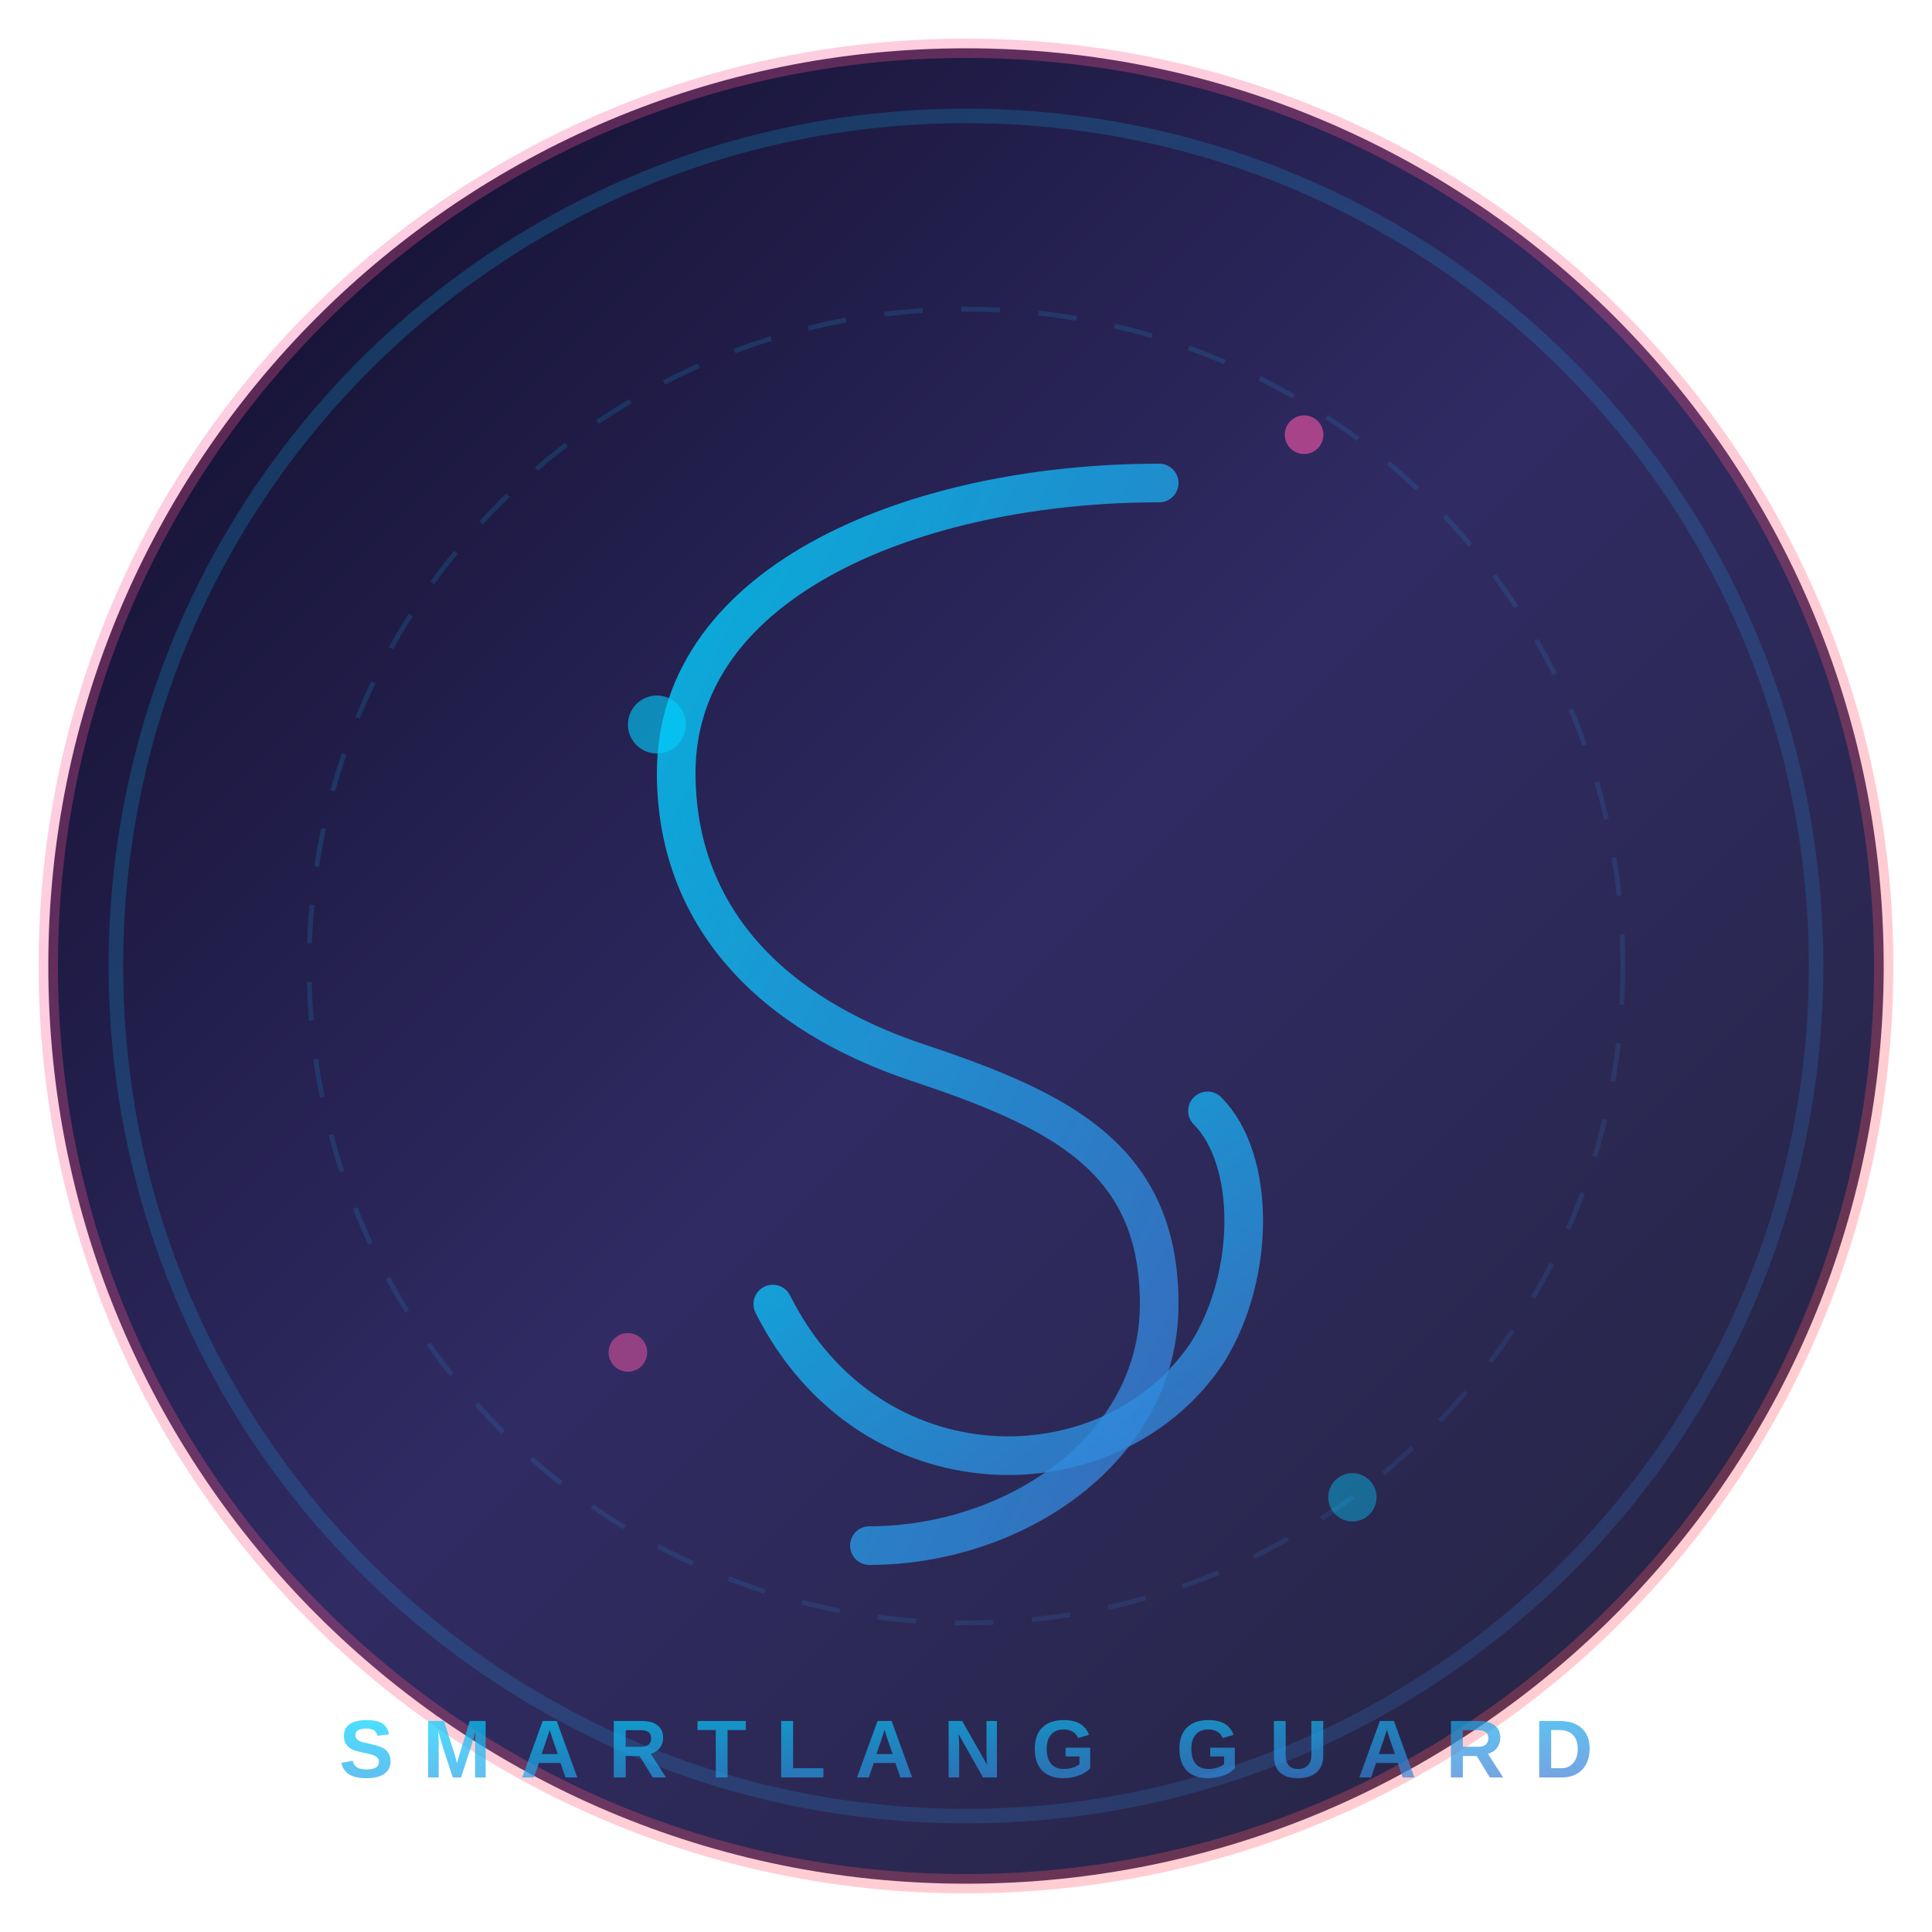
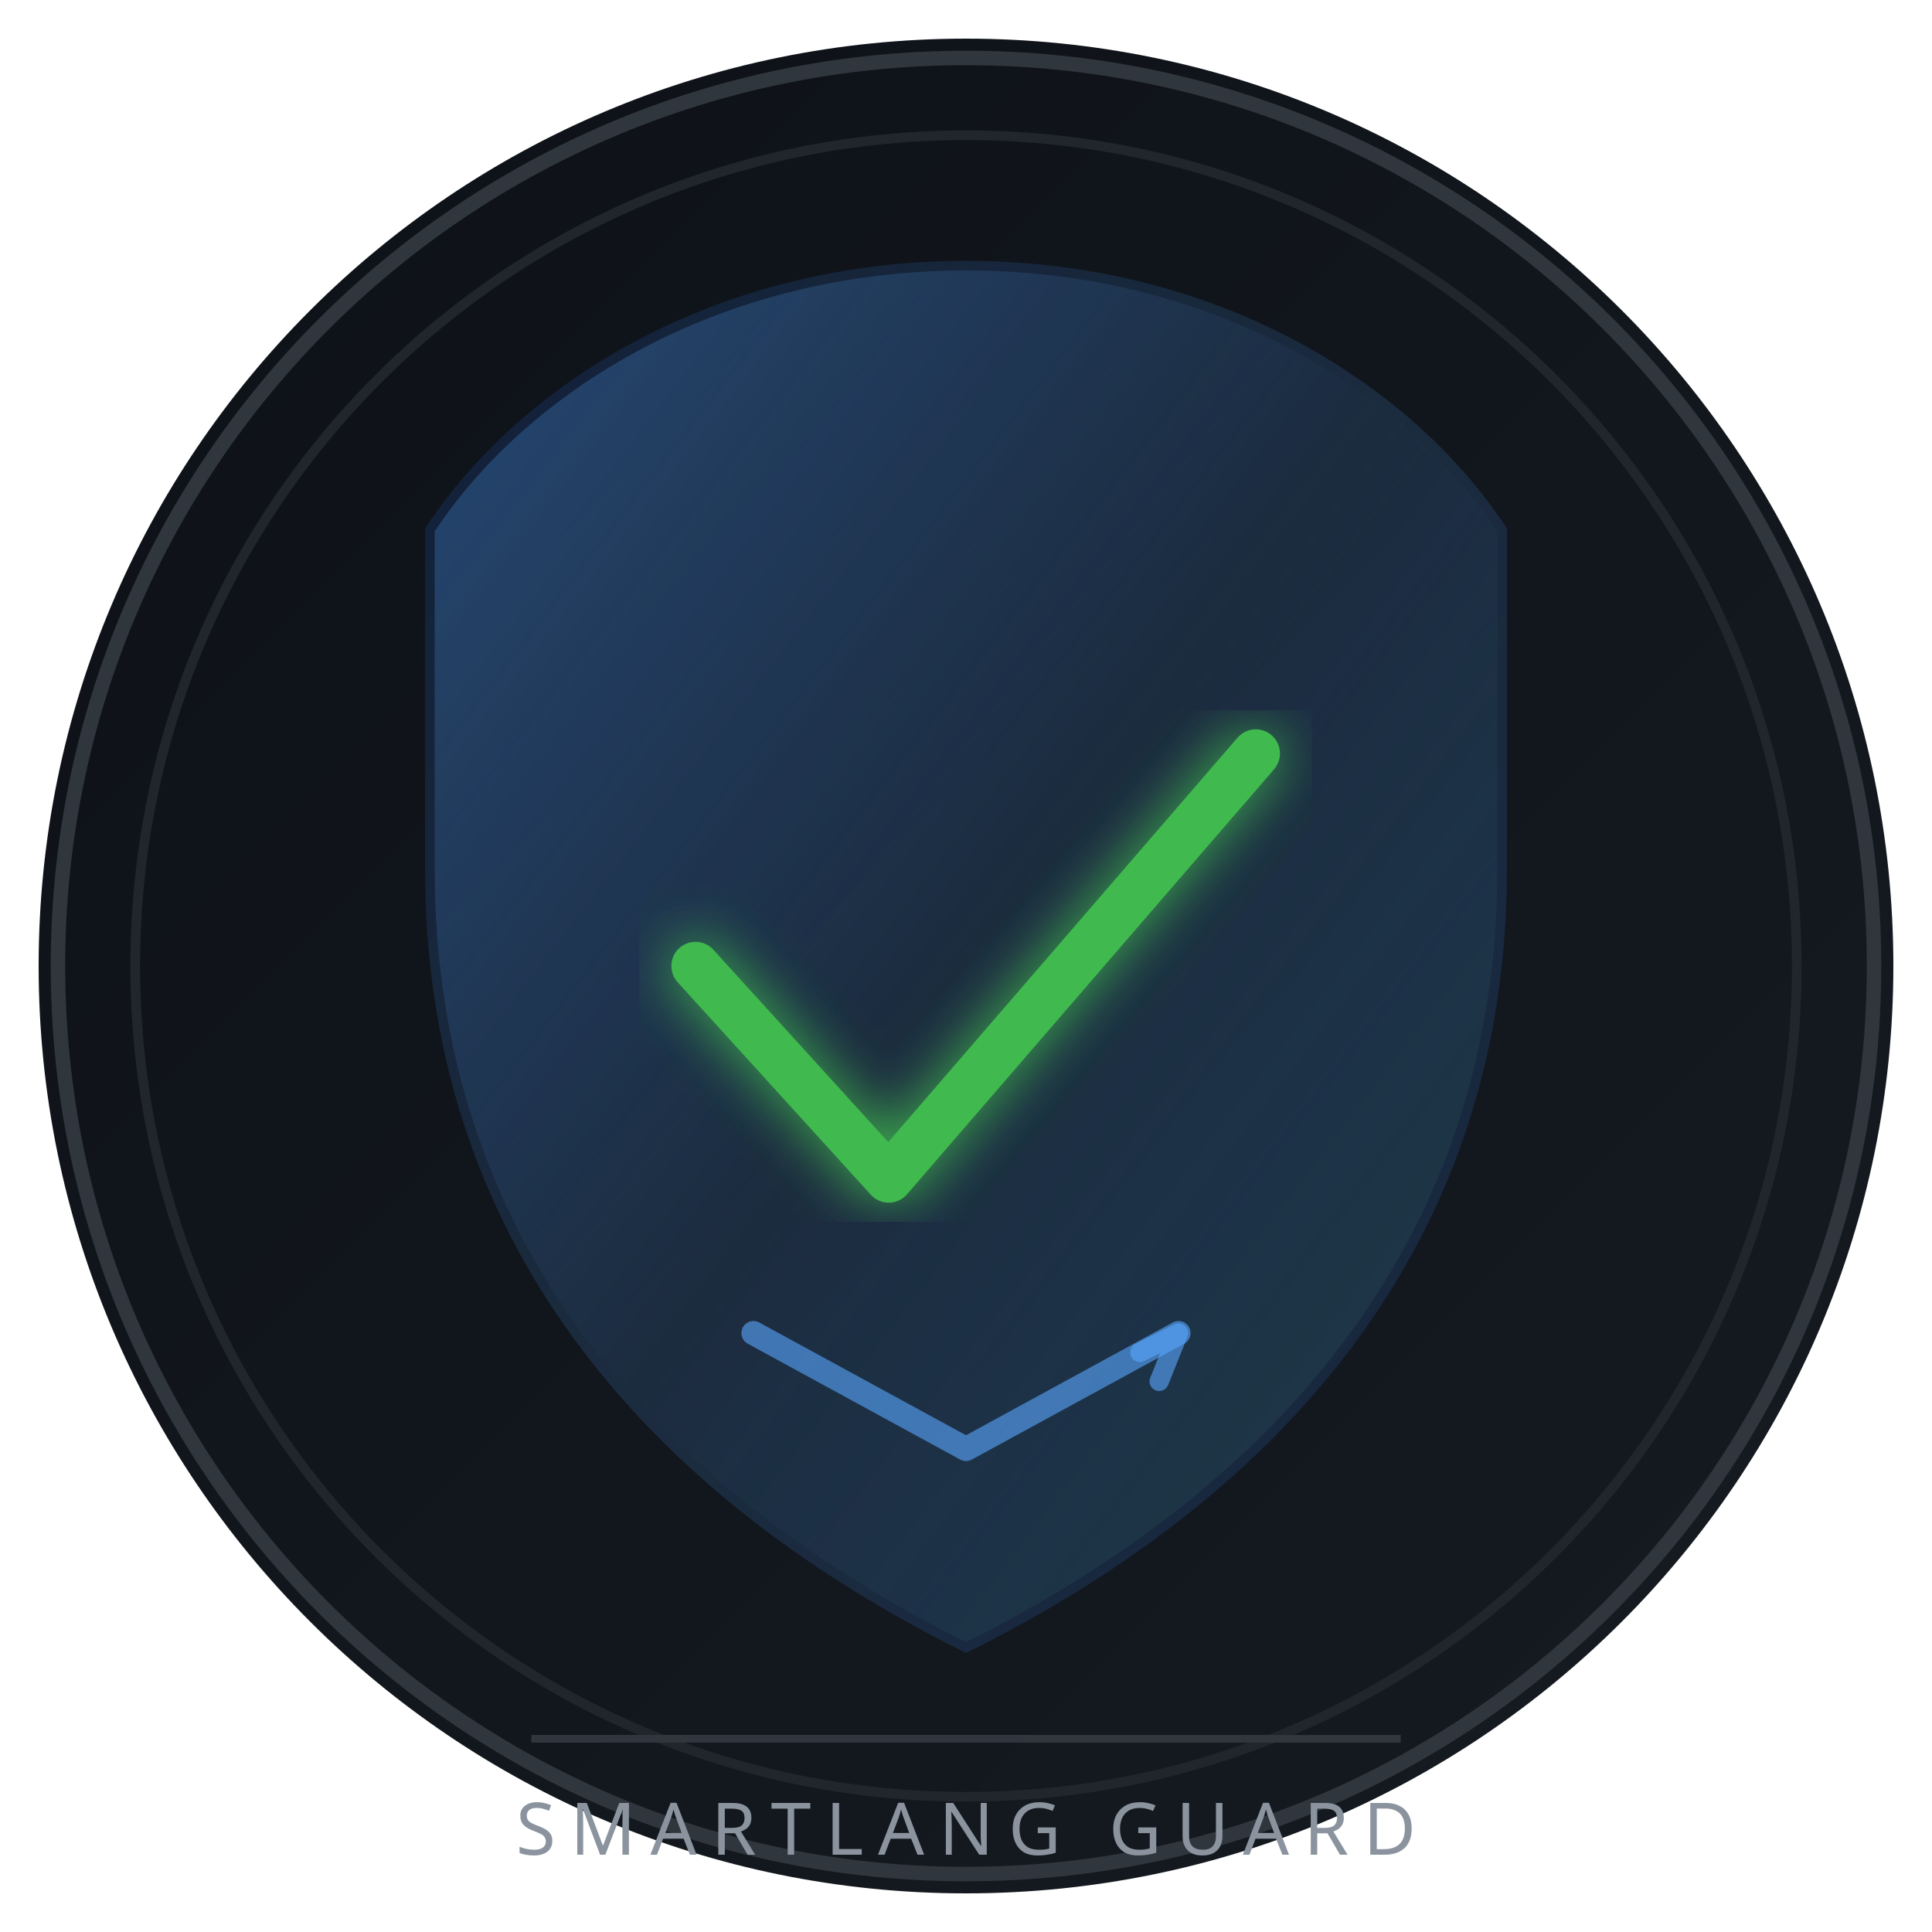
<svg xmlns="http://www.w3.org/2000/svg" viewBox="0 0 200 200" width="200" height="200">
  <defs>
    <linearGradient id="bg" x1="0%" y1="0%" x2="100%" y2="100%">
-       <stop offset="0%" style="stop-color:#0f0c29;stop-opacity:1" />
-       <stop offset="50%" style="stop-color:#302b63;stop-opacity:1" />
-       <stop offset="100%" style="stop-color:#24243e;stop-opacity:1" />
+       <stop offset="0%" stop-color="#0d1117" />
+       <stop offset="100%" stop-color="#161b22" />
    </linearGradient>
-     <linearGradient id="glow" x1="0%" y1="0%" x2="100%" y2="100%">
-       <stop offset="0%" style="stop-color:#00d2ff;stop-opacity:1" />
-       <stop offset="100%" style="stop-color:#3a7bd5;stop-opacity:1" />
+     <linearGradient id="shield" x1="0%" y1="0%" x2="100%" y2="100%">
+       <stop offset="0%" stop-color="#1f6feb" />
+       <stop offset="50%" stop-color="#58a6ff" />
+       <stop offset="100%" stop-color="#1f6feb" />
    </linearGradient>
-     <linearGradient id="ring" x1="0%" y1="0%" x2="100%" y2="100%">
-       <stop offset="0%" style="stop-color:#f857a6;stop-opacity:1" />
-       <stop offset="100%" style="stop-color:#ff5858;stop-opacity:1" />
+     <linearGradient id="accent" x1="0%" y1="0%" x2="100%" y2="100%">
+       <stop offset="0%" stop-color="#3fb950" />
+       <stop offset="100%" stop-color="#1f6feb" />
    </linearGradient>
+     <linearGradient id="shine" x1="0%" y1="0%" x2="100%" y2="100%">
+       <stop offset="0%" stop-color="#58a6ff" stop-opacity="0.3" />
+       <stop offset="50%" stop-color="#58a6ff" stop-opacity="0" />
+       <stop offset="100%" stop-color="#3fb950" stop-opacity="0.15" />
+     </linearGradient>
+     <filter id="glow">
+       <feGaussianBlur stdDeviation="3" result="blur" />
+       <feMerge>
+         <feMergeNode in="blur" />
+         <feMergeNode in="SourceGraphic" />
+       </feMerge>
+     </filter>
  </defs>
-   <circle cx="100" cy="100" r="95" fill="url(#bg)" />
-   <circle cx="100" cy="100" r="95" fill="none" stroke="url(#ring)" stroke-width="2" opacity="0.3" />
-   <circle cx="100" cy="100" r="88" fill="none" stroke="url(#glow)" stroke-width="1.5" opacity="0.2" />
-   <circle cx="100" cy="100" r="68" fill="none" stroke="url(#glow)" stroke-width="0.5" opacity="0.15" stroke-dasharray="4 4" />
-   <path d="M120 50 C95 50 70 60 70 80 C70 95 80 105 95 110 C110 115 120 120 120 135 C120 150 105 160 90 160" fill="none" stroke="url(#glow)" stroke-width="4" stroke-linecap="round" stroke-linejoin="round" opacity="0.8" />
-   <path d="M132 50 L132 160" fill="none" stroke="url(#ring)" stroke-width="4" stroke-linecap="round" opacity="0.8" />
-   <path d="M80 135 C90 155 115 155 125 140 C130 132 130 120 125 115" fill="none" stroke="url(#glow)" stroke-width="4" stroke-linecap="round" stroke-linejoin="round" opacity="0.8" />
-   <circle cx="68" cy="75" r="3" fill="#00d2ff" opacity="0.6" />
-   <circle cx="135" cy="45" r="2" fill="#f857a6" opacity="0.6" />
-   <circle cx="140" cy="155" r="2.5" fill="#00d2ff" opacity="0.4" />
-   <circle cx="65" cy="140" r="2" fill="#f857a6" opacity="0.5" />
-   <line x1="55" y1="168" x2="145" y2="168" stroke="url(#glow)" stroke-width="1" opacity="0.3" />
-   <text x="100" y="184" text-anchor="middle" fill="url(#glow)" font-family="'Segoe UI', -apple-system, Arial, sans-serif" font-size="8.5" font-weight="600" letter-spacing="3" opacity="0.7">SMARTLANG GUARD</text>
+   <circle cx="100" cy="100" r="96" fill="url(#bg)" />
+   <circle cx="100" cy="100" r="94" fill="none" stroke="#30363d" stroke-width="1.5" />
+   <circle cx="100" cy="100" r="86" fill="none" stroke="#21262d" stroke-width="1" />
+   <path d="M100 28 C125 28 145 40 155 55 L155 90 C155 130 130 155 100 170 C70 155 45 130 45 90 L45 55 C55 40 75 28 100 28Z" fill="url(#shield)" opacity="0.15" stroke="url(#shield)" stroke-width="2" />
+   <path d="M100 28 C125 28 145 40 155 55 L155 90 C155 130 130 155 100 170 C70 155 45 130 45 90 L45 55 C55 40 75 28 100 28Z" fill="url(#shine)" />
+   <path d="M72 100 L92 122 L130 78" fill="none" stroke="#3fb950" stroke-width="5" stroke-linecap="round" stroke-linejoin="round" filter="url(#glow)" />
+   <path d="M78 138 L100 150 L122 138" fill="none" stroke="#58a6ff" stroke-width="2.5" stroke-linecap="round" stroke-linejoin="round" opacity="0.6" />
+   <path d="M118 140 L122 138 L120 143" fill="none" stroke="#58a6ff" stroke-width="2" stroke-linecap="round" stroke-linejoin="round" opacity="0.6" />
+   <line x1="55" y1="180" x2="145" y2="180" stroke="#30363d" stroke-width="0.8" />
+   <text x="100" y="192" text-anchor="middle" fill="#8b949e" font-family="'Segoe UI', -apple-system, sans-serif" font-size="7.5" font-weight="500" letter-spacing="1.5">SMARTLANG GUARD</text>
</svg>
